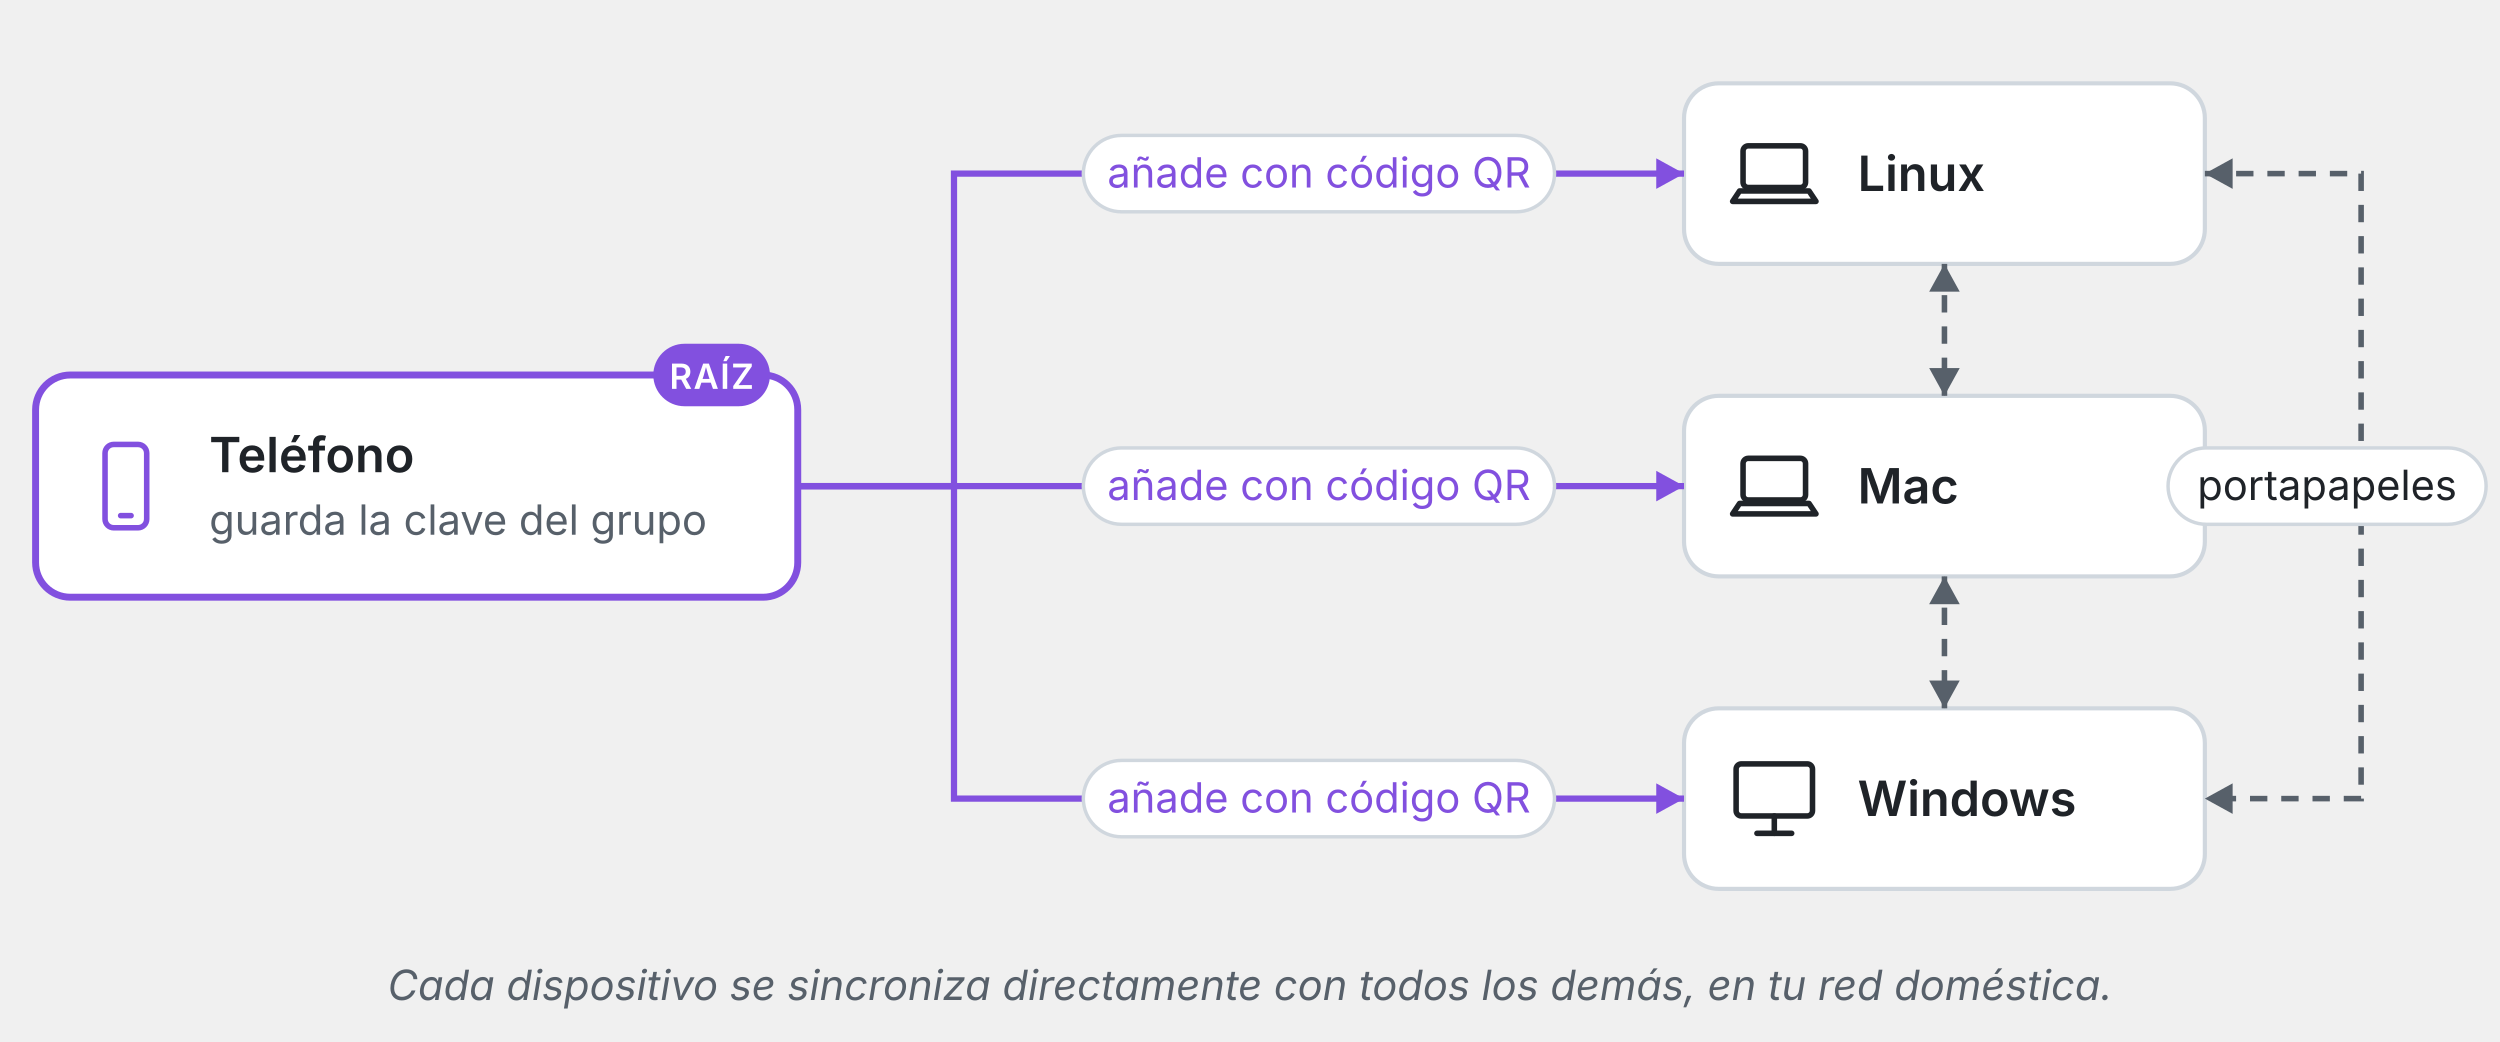
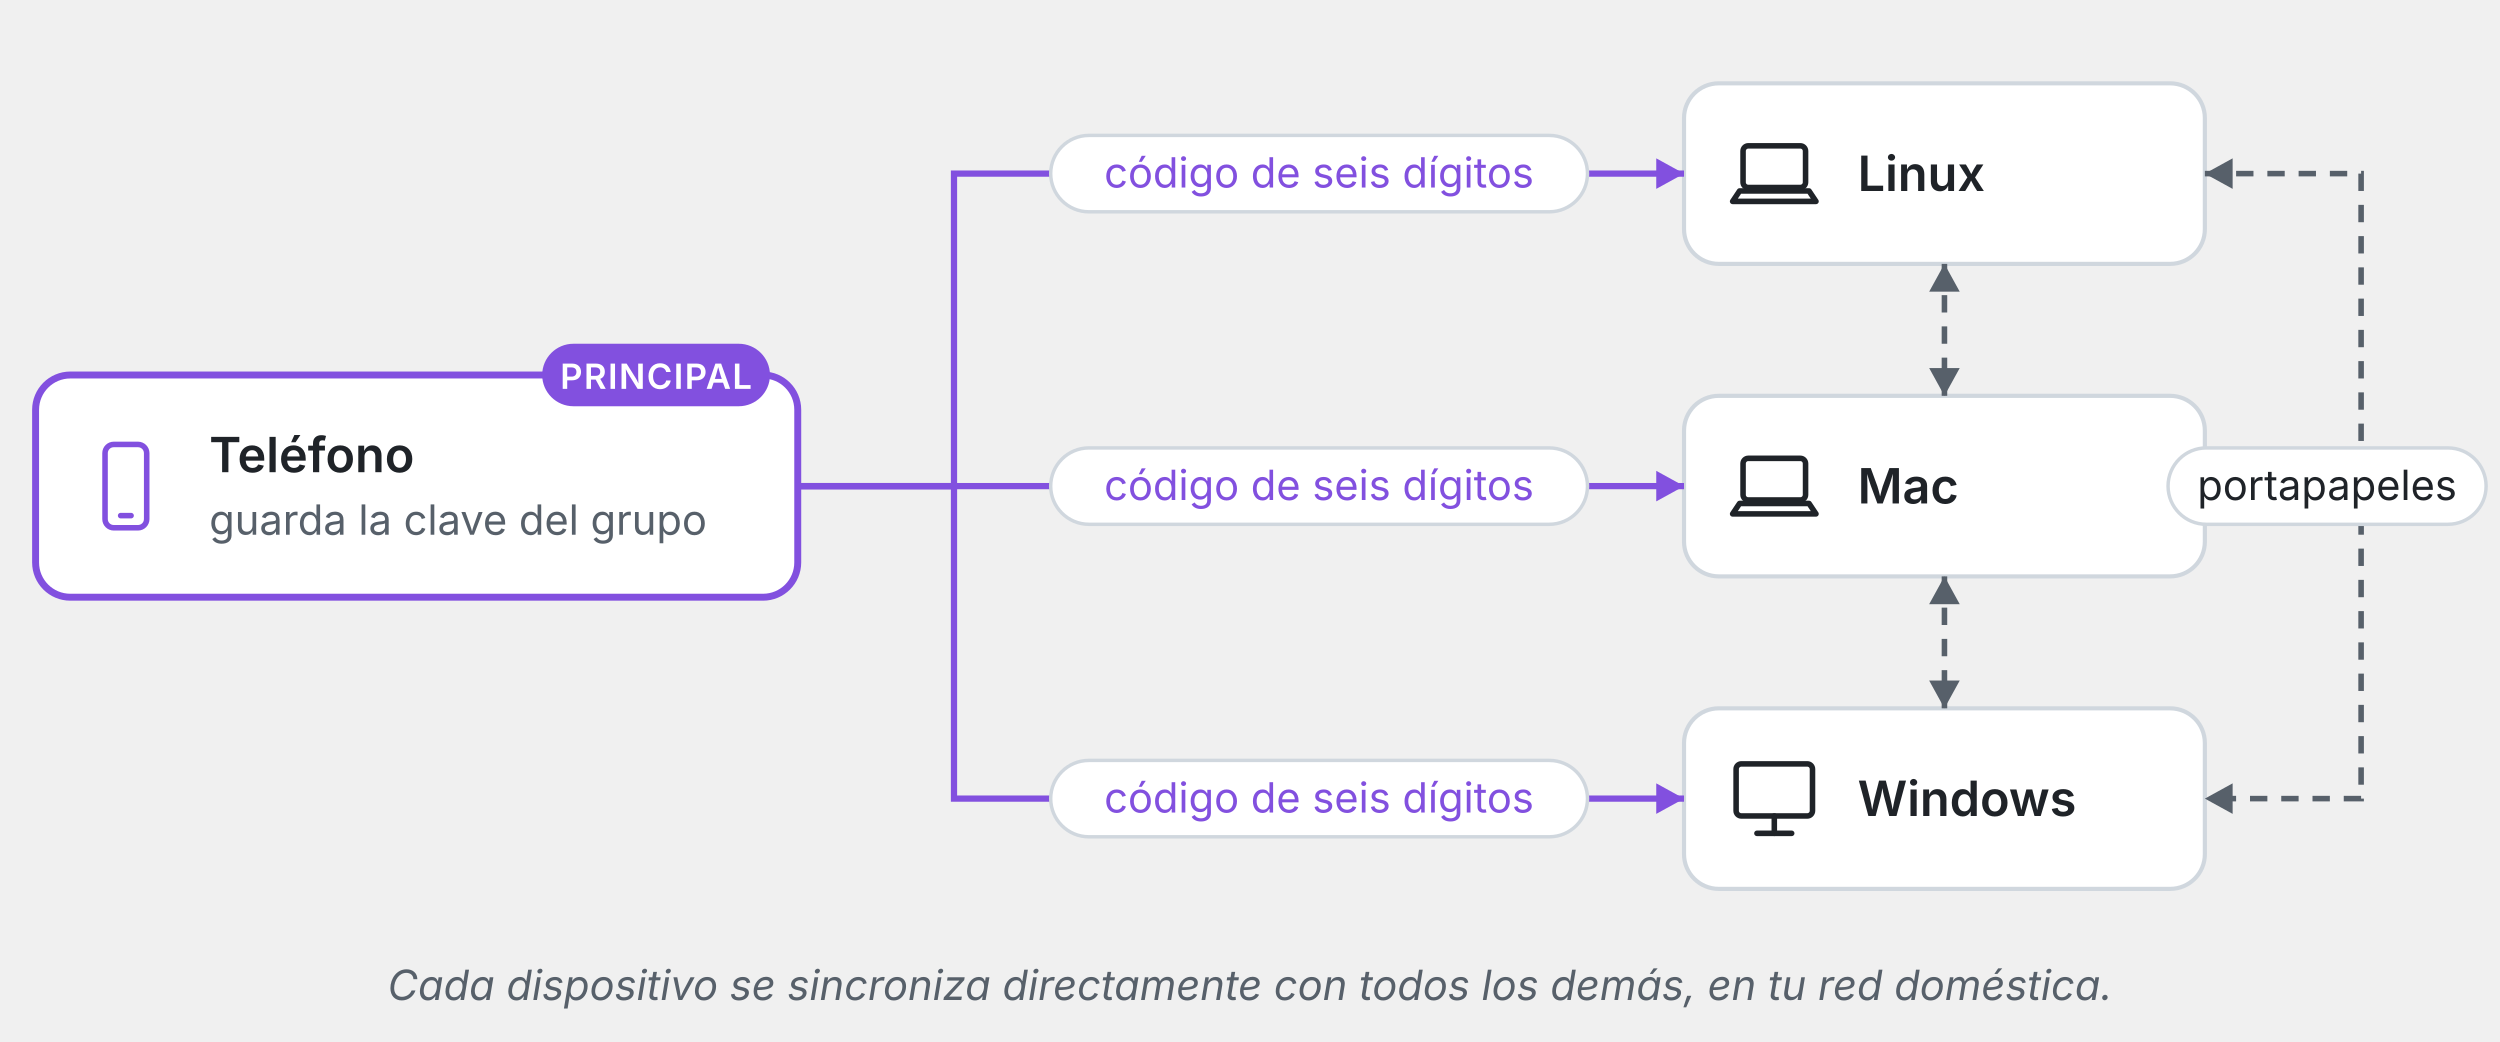
- <svg xmlns="http://www.w3.org/2000/svg" lang="es" width="720" height="300" viewBox="0 0 720 300" role="img" aria-label="El teléfono añade cada ordenador con su código QR; después los ordenadores comparten un único portapapeles">
+ <svg xmlns="http://www.w3.org/2000/svg" lang="es" width="720" height="300" viewBox="0 0 720 300" role="img" aria-label="El teléfono añade cada ordenador con un código de seis dígitos; luego los ordenadores comparten un portapapeles">
  <style>
  .bg { fill: none; }
  .zone { fill: #f6f8fa; stroke: #d0d7de; stroke-width: 1; }
  .zone-t { fill: #57606a; font: 600 13px system-ui, -apple-system, 'Segoe UI', sans-serif; letter-spacing: .02em; }
  .card { fill: #ffffff; stroke: #d0d7de; stroke-width: 1.2; }
  .card.key { stroke: #8250df; stroke-width: 2; }
  .card.srv { fill: #fff8c5; stroke: #d4a72c; }
  .t { fill: #1f2328; font: 600 14px system-ui, -apple-system, 'Segoe UI', sans-serif; }
  .s { fill: #57606a; font: 12px system-ui, -apple-system, 'Segoe UI', sans-serif; }
  .ic { fill: none; stroke: #1f2328; stroke-width: 1.6; stroke-linecap: round; stroke-linejoin: round; }
  .key .ic, .ic.key { stroke: #8250df; }
  .badge { fill: #8250df; }
  .badge-t { fill: #ffffff; font: 600 10px system-ui, -apple-system, 'Segoe UI', sans-serif; letter-spacing: .04em; }
  .e-tunnel { fill: none; stroke: #0969da; stroke-width: 3; }
  .e-home { fill: none; stroke: #57606a; stroke-width: 1.6; stroke-dasharray: 5 4; }
  .e-pair { fill: none; stroke: #8250df; stroke-width: 1.8; }
  .e-e2e { fill: none; stroke: #1a7f37; stroke-width: 1.8; stroke-dasharray: 2 4; stroke-linecap: round; }
  .a-tunnel { fill: #0969da; } .a-home { fill: #57606a; } .a-pair { fill: #8250df; } .a-e2e { fill: #1a7f37; }
  .lbl-bg { fill: #ffffff; stroke: #d0d7de; stroke-width: 1; }
  .lbl { fill: #1f2328; font: 12px system-ui, -apple-system, 'Segoe UI', sans-serif; }
  .lbl.tunnel { fill: #0969da; } .lbl.pair { fill: #8250df; } .lbl.e2e { fill: #1a7f37; }
  .note { fill: #57606a; font: italic 12px system-ui, -apple-system, 'Segoe UI', sans-serif; }
  @media (prefers-color-scheme: dark) {
    .zone { fill: #161b22; stroke: #30363d; }
    .zone-t, .s, .note { fill: #8b949e; }
    .card { fill: #0d1117; stroke: #3d444d; }
    .card.key { stroke: #a371f7; }
    .card.srv { fill: #272115; stroke: #9e6a03; }
    .t, .lbl { fill: #e6edf3; }
    .ic { stroke: #e6edf3; }
    .key .ic, .ic.key { stroke: #a371f7; }
    .badge { fill: #a371f7; }
    .badge-t { fill: #0d1117; }
    .e-tunnel { stroke: #4493f8; } .a-tunnel { fill: #4493f8; } .lbl.tunnel { fill: #4493f8; }
    .e-home { stroke: #8b949e; } .a-home { fill: #8b949e; }
    .e-pair { stroke: #a371f7; } .a-pair { fill: #a371f7; } .lbl.pair { fill: #a371f7; }
    .e-e2e { stroke: #3fb950; } .a-e2e { fill: #3fb950; } .lbl.e2e { fill: #3fb950; }
    .lbl-bg { fill: #0d1117; stroke: #3d444d; }
  }
</style>
  <g class="key">
    <rect class="card key" x="10.25" y="108.0" width="219.5" height="64" rx="10" />
    <g transform="translate(22.25,126)" class="ic">
      <rect x="8" y="2" width="12" height="24" rx="2.5" />
      <line x1="12.5" y1="22.5" x2="15.5" y2="22.5" />
    </g>
    <text class="t" x="60.25" y="136">Teléfono</text>
    <text class="s" x="60.25" y="154">guarda la clave del grupo</text>
-     <rect class="badge" x="188.15" y="99.0" width="33.6" height="18" rx="9" />
-     <text class="badge-t" x="204.95" y="112.0" text-anchor="middle">RAÍZ</text>
+     <rect class="badge" x="156.15" y="99.0" width="65.6" height="18" rx="9" />
+     <text class="badge-t" x="188.95" y="112.0" text-anchor="middle">PRINCIPAL</text>
  </g>
  <g class="">
    <rect class="card " x="485.0" y="24.0" width="150" height="52" rx="10" />
    <g transform="translate(497.0,36)" class="ic">
      <rect x="5" y="6" width="18" height="12" rx="1.5" />
      <path d="M2 22h24l-2 -3H4z" />
    </g>
    <text class="t" x="535.0" y="55">Linux</text>
  </g>
  <g class="">
    <rect class="card " x="485.0" y="114.0" width="150" height="52" rx="10" />
    <g transform="translate(497.0,126)" class="ic">
      <rect x="5" y="6" width="18" height="12" rx="1.5" />
      <path d="M2 22h24l-2 -3H4z" />
    </g>
    <text class="t" x="535.0" y="145">Mac</text>
  </g>
  <g class="">
    <rect class="card " x="485.0" y="204.0" width="150" height="52" rx="10" />
    <g transform="translate(497.0,216)" class="ic">
      <rect x="3" y="4" width="22" height="15" rx="1.5" />
      <line x1="14" y1="19" x2="14" y2="24" />
      <line x1="9" y1="24" x2="19" y2="24" />
    </g>
    <text class="t" x="535.0" y="235">Windows</text>
  </g>
  <path class="e-pair" d="M229.75,140.0 L274.75,140.0 L274.75,50.0 L485.0,50.0" />
  <path class="a-pair" d="M485.0,50.0 L477.0,45.6 L477.0,54.4z" />
  <path class="e-pair" d="M229.75,140.0 L485.0,140.0" />
  <path class="a-pair" d="M485.0,140.0 L477.0,135.6 L477.0,144.4z" />
  <path class="e-pair" d="M229.75,140.0 L274.75,140.0 L274.75,230.0 L485.0,230.0" />
  <path class="a-pair" d="M485.0,230.0 L477.0,225.6 L477.0,234.4z" />
  <path class="e-home" d="M560.0,76.0 L560.0,114.0" />
  <path class="a-home" d="M560.0,114.0 L564.4,106.0 L555.6,106.0z" />
  <path class="a-home" d="M560.0,76.0 L555.6,84.0 L564.4,84.0z" />
  <path class="e-home" d="M560.0,166.0 L560.0,204.0" />
  <path class="a-home" d="M560.0,204.0 L564.4,196.0 L555.6,196.0z" />
  <path class="a-home" d="M560.0,166.0 L555.6,174.0 L564.4,174.0z" />
  <path class="e-home" d="M635.0,50 L680,50 L680,230 L635.0,230" />
  <path class="a-home" d="M635.0,230 L643.0,234.4 L643.0,225.6z" />
  <path class="a-home" d="M635.0,50 L643.0,54.4 L643.0,45.6z" />
  <text class="note" x="360" y="288" text-anchor="middle">Cada dispositivo se sincroniza directamente con todos los demás, en tu red doméstica.</text>
-   <rect class="lbl-bg" x="312.0" y="39.0" width="135.7" height="22" rx="11.0" />
-   <text class="lbl pair" x="379.875" y="54.0" text-anchor="middle">añade con código QR</text>
-   <rect class="lbl-bg" x="312.0" y="129.0" width="135.7" height="22" rx="11.0" />
-   <text class="lbl pair" x="379.875" y="144.0" text-anchor="middle">añade con código QR</text>
-   <rect class="lbl-bg" x="312.0" y="219.0" width="135.7" height="22" rx="11.0" />
-   <text class="lbl pair" x="379.875" y="234.0" text-anchor="middle">añade con código QR</text>
+   <rect class="lbl-bg" x="302.6" y="39.0" width="154.6" height="22" rx="11.0" />
+   <text class="lbl pair" x="379.875" y="54.0" text-anchor="middle">código de seis dígitos</text>
+   <rect class="lbl-bg" x="302.6" y="129.0" width="154.6" height="22" rx="11.0" />
+   <text class="lbl pair" x="379.875" y="144.0" text-anchor="middle">código de seis dígitos</text>
+   <rect class="lbl-bg" x="302.6" y="219.0" width="154.6" height="22" rx="11.0" />
+   <text class="lbl pair" x="379.875" y="234.0" text-anchor="middle">código de seis dígitos</text>
  <rect class="lbl-bg" x="624.4" y="129.0" width="91.6" height="22" rx="11.0" />
  <text class="lbl home" x="670.2" y="144.0" text-anchor="middle">portapapeles</text>
</svg>
